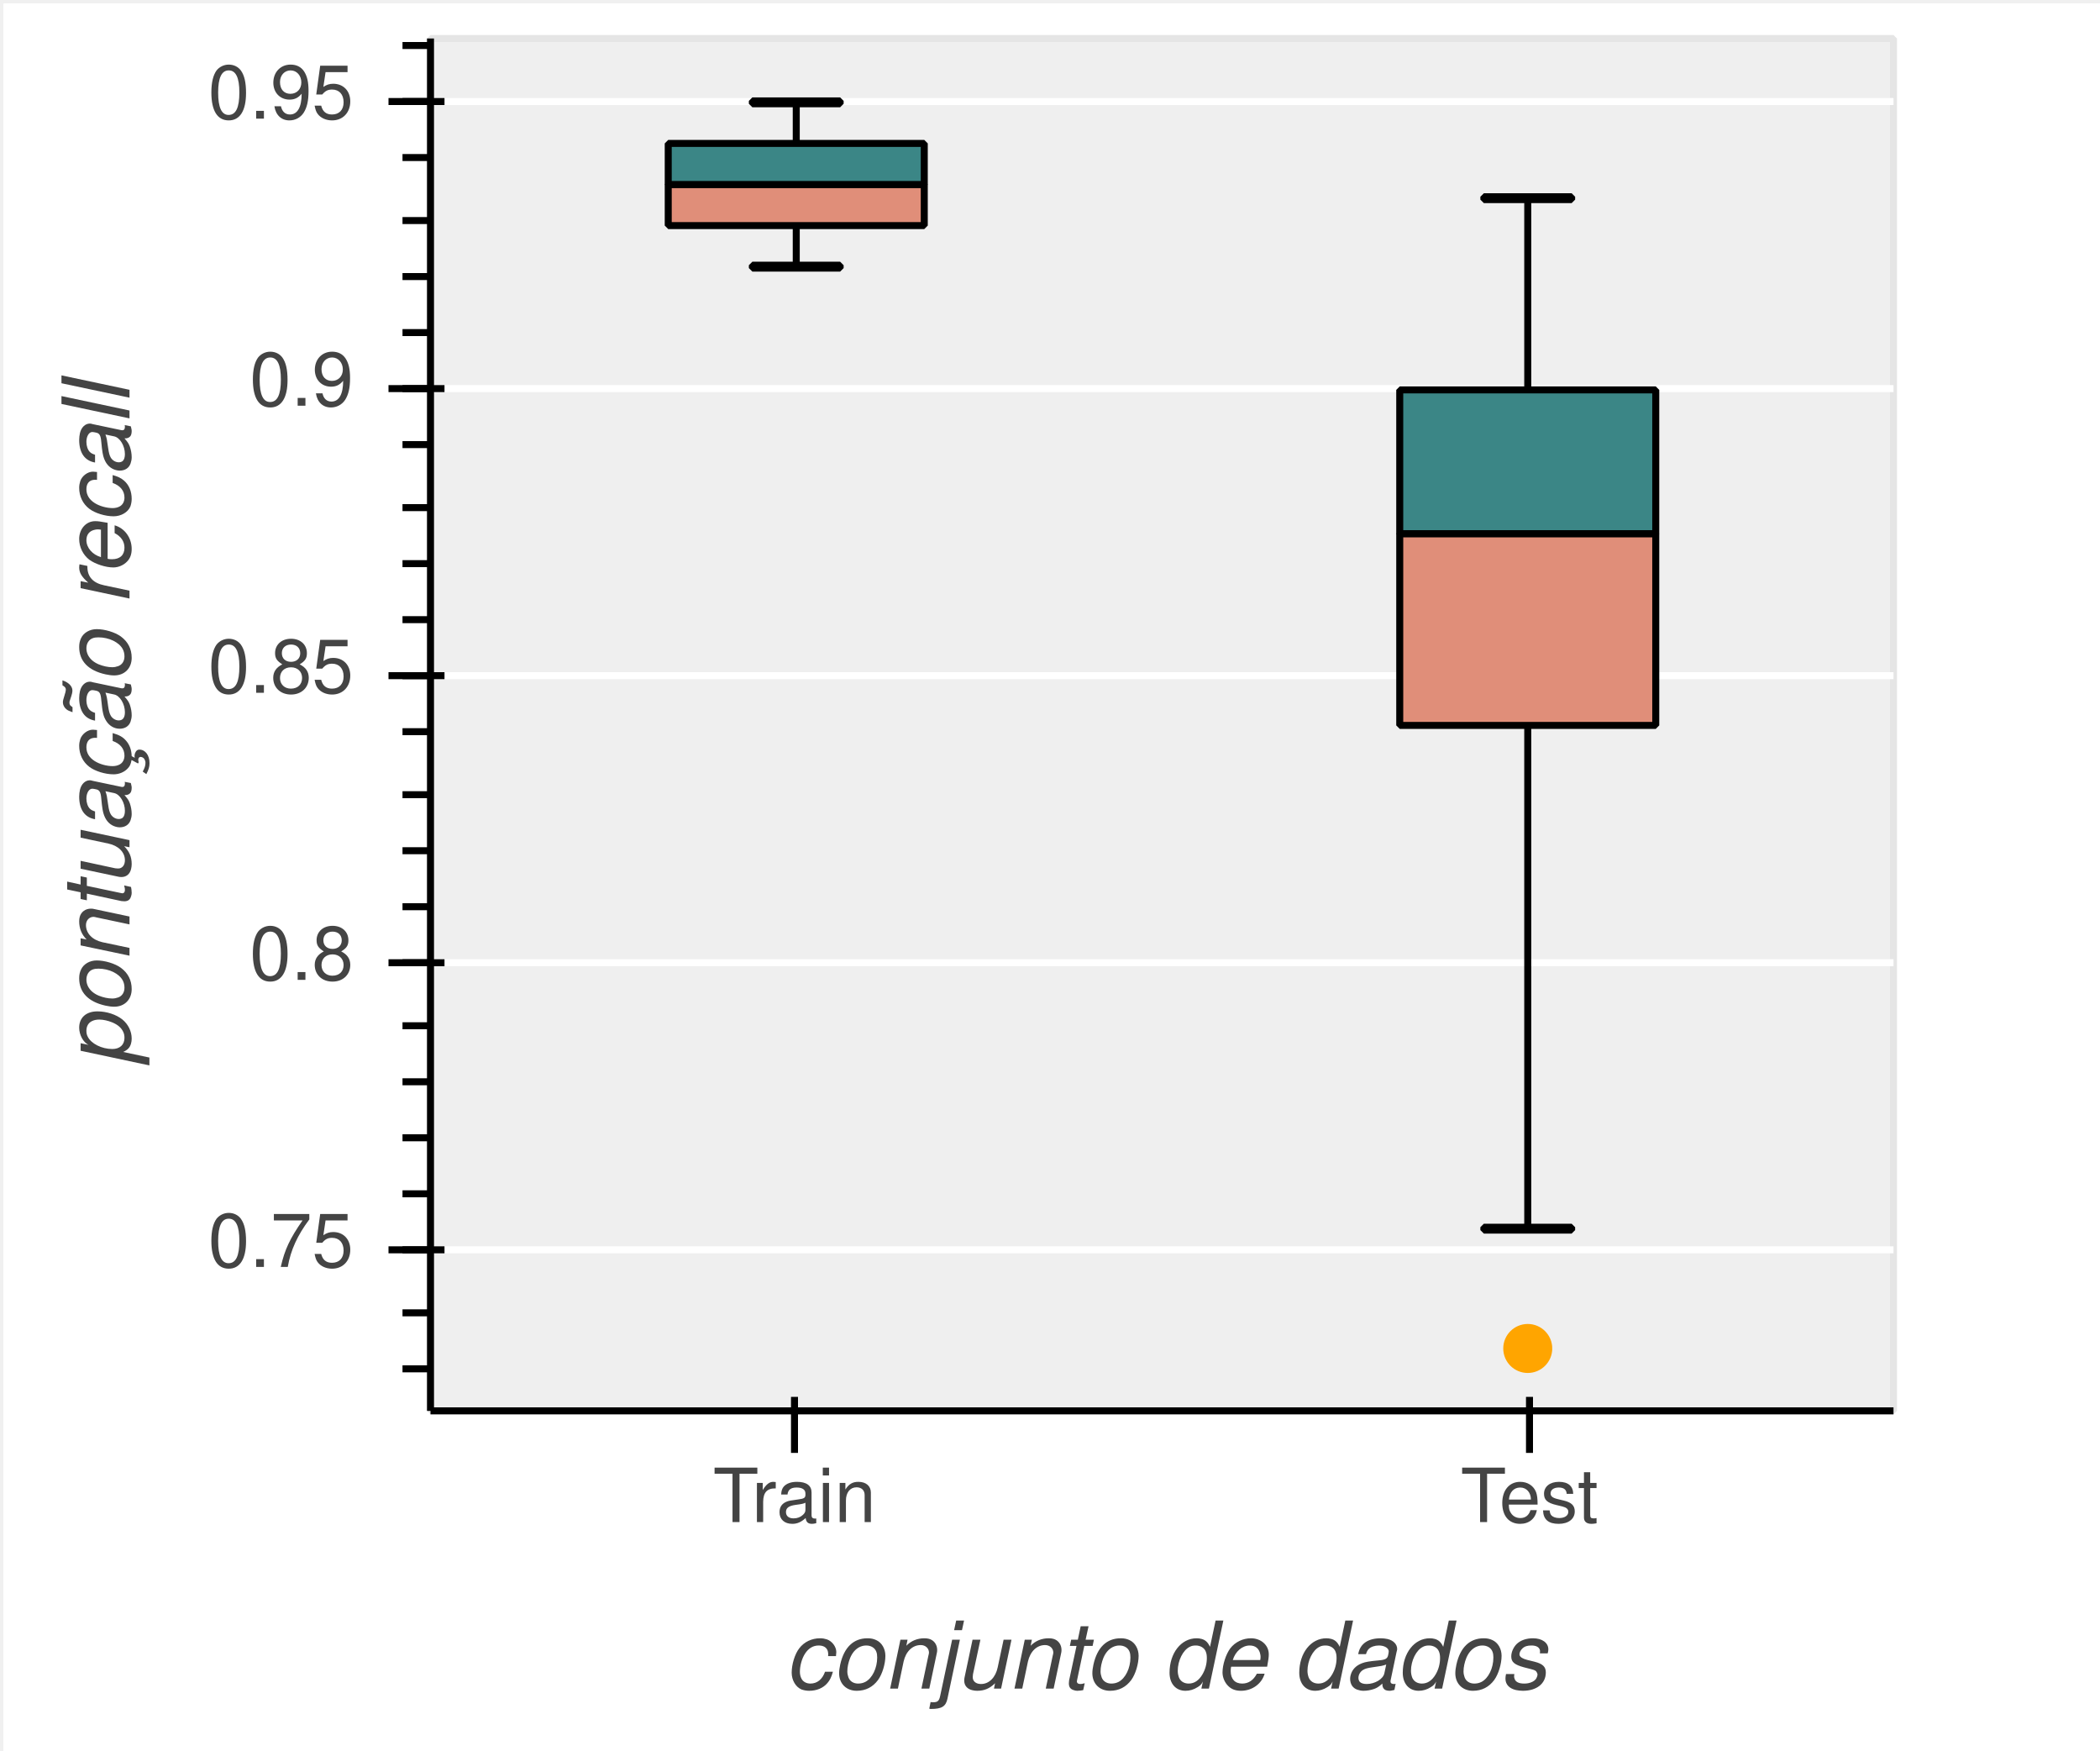
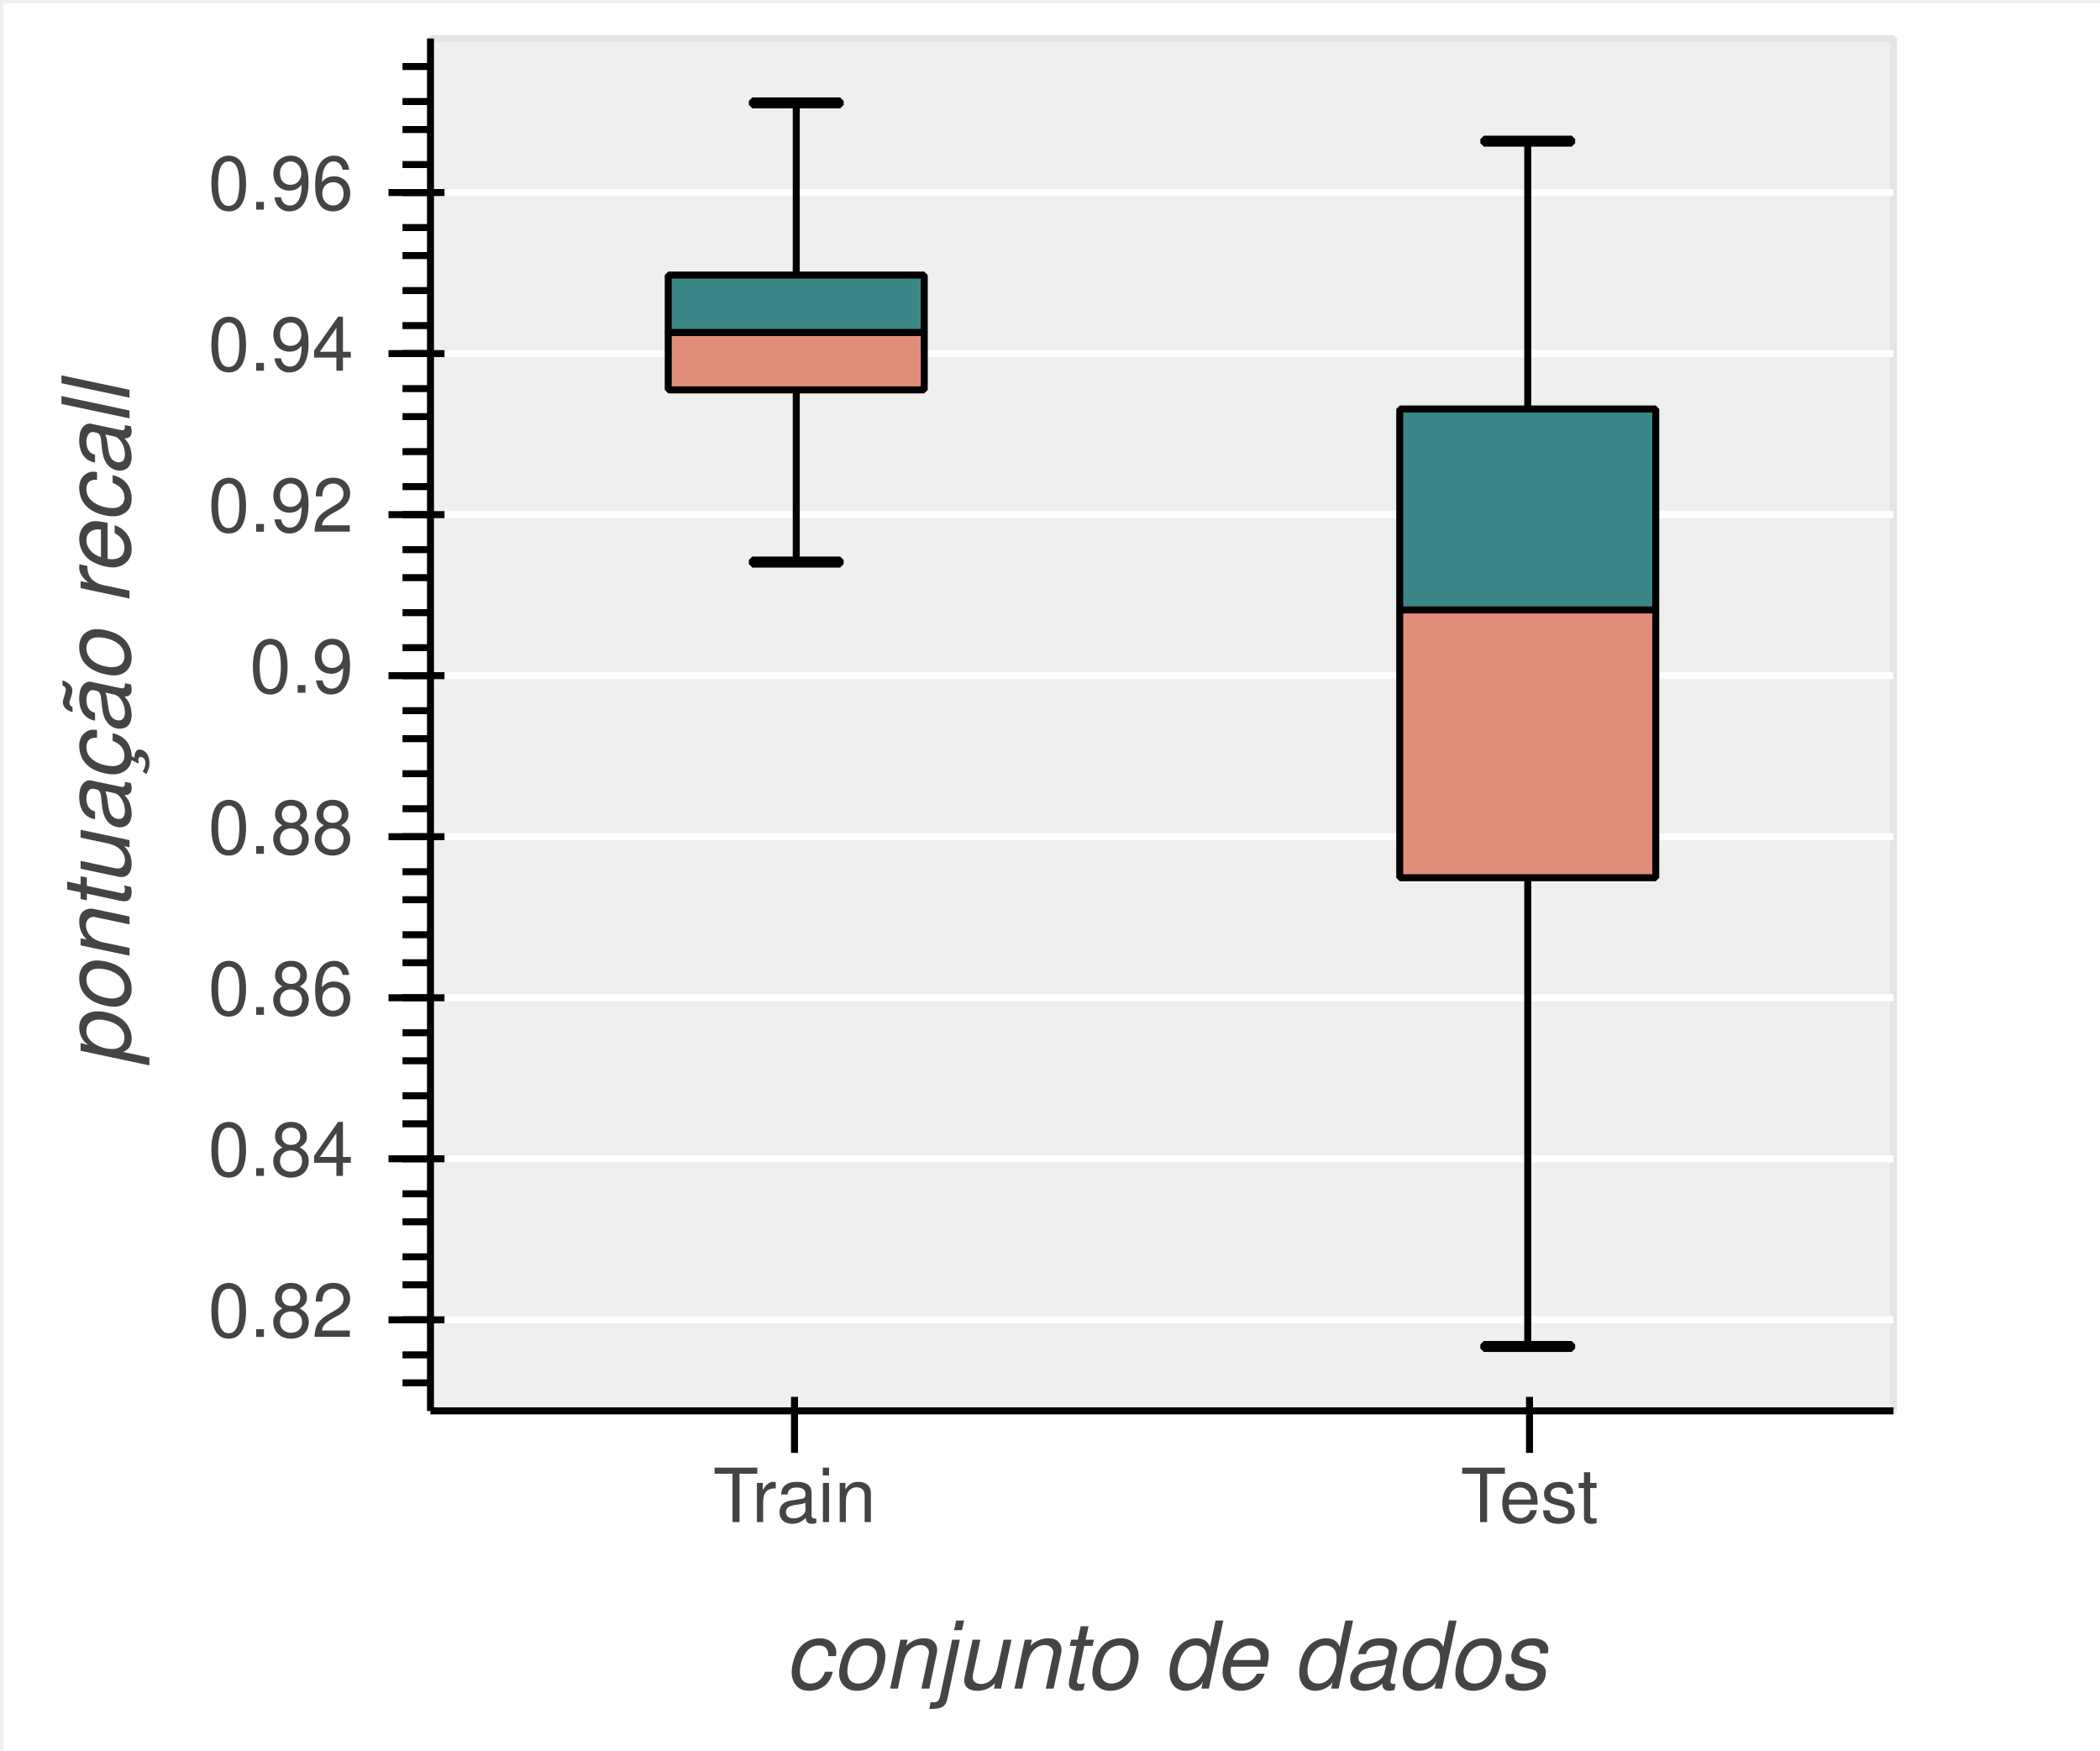
<svg xmlns="http://www.w3.org/2000/svg" version="1.1" width="300" height="250" style="width: 300px; height: 250px;">
  <defs>
-     <clipPath id="PgVOvdXdifnV">
-       <path fill="none" stroke="none" d=" M 61 5 L 270 5 L 270 201 L 61 201 L 61 5 Z" />
-     </clipPath>
-     <clipPath id="pCmdtQLogGMH">
-       <path fill="none" stroke="none" d=" M 61 5 L 270 5 L 270 201 L 61 201 L 61 5 Z" />
-     </clipPath>
-     <clipPath id="LEfupQmPIexB">
-       <path fill="none" stroke="none" d=" M 61 5 L 270 5 L 270 201 L 61 201 L 61 5 Z" />
-     </clipPath>
-     <clipPath id="NfezLQMbBRXN">
-       <path fill="none" stroke="none" d=" M 61 5 L 270 5 L 270 201 L 61 201 L 61 5 Z" />
-     </clipPath>
-     <clipPath id="zeSyeSCvSzDb">
-       <path fill="none" stroke="none" d=" M 61 5 L 270 5 L 270 201 L 61 201 L 61 5 Z" />
-     </clipPath>
-     <clipPath id="PTzVFkcRWOma">
-       <path fill="none" stroke="none" d=" M 61 5 L 270 5 L 270 201 L 61 201 L 61 5 Z" />
-     </clipPath>
-     <clipPath id="mMWCGlsETeiB">
-       <path fill="none" stroke="none" d=" M 61 5 L 270 5 L 270 201 L 61 201 L 61 5 Z" />
-     </clipPath>
-     <clipPath id="RcquVuSqossF">
-       <path fill="none" stroke="none" d=" M 61 5 L 270 5 L 270 201 L 61 201 L 61 5 Z" />
-     </clipPath>
-     <clipPath id="uTbQqfuUahJF">
-       <path fill="none" stroke="none" d=" M 61 5 L 270 5 L 270 201 L 61 201 L 61 5 Z" />
-     </clipPath>
-     <clipPath id="GWSzEFckyqTL">
+     <clipPath id="QlgDKFOWxBgA">
+       <path fill="none" stroke="none" d=" M 61 5 L 270 5 L 270 201 L 61 201 L 61 5 Z" />
+     </clipPath>
+     <clipPath id="AmbwhZisDrEd">
+       <path fill="none" stroke="none" d=" M 61 5 L 270 5 L 270 201 L 61 201 L 61 5 Z" />
+     </clipPath>
+     <clipPath id="VeFQMSJZxMRN">
+       <path fill="none" stroke="none" d=" M 61 5 L 270 5 L 270 201 L 61 201 L 61 5 Z" />
+     </clipPath>
+     <clipPath id="WdquSlqRrSFB">
+       <path fill="none" stroke="none" d=" M 61 5 L 270 5 L 270 201 L 61 201 L 61 5 Z" />
+     </clipPath>
+     <clipPath id="wnMwVGgMKwNF">
+       <path fill="none" stroke="none" d=" M 61 5 L 270 5 L 270 201 L 61 201 L 61 5 Z" />
+     </clipPath>
+     <clipPath id="zCMyBpUGngTL">
+       <path fill="none" stroke="none" d=" M 61 5 L 270 5 L 270 201 L 61 201 L 61 5 Z" />
+     </clipPath>
+     <clipPath id="NONuWtgwToTK">
+       <path fill="none" stroke="none" d=" M 61 5 L 270 5 L 270 201 L 61 201 L 61 5 Z" />
+     </clipPath>
+     <clipPath id="eoNpVbdezens">
+       <path fill="none" stroke="none" d=" M 61 5 L 270 5 L 270 201 L 61 201 L 61 5 Z" />
+     </clipPath>
+     <clipPath id="wMPVKKkISnNO">
      <path fill="none" stroke="none" d=" M 61 5 L 270 5 L 270 201 L 61 201 L 61 5 Z" />
    </clipPath>
  </defs>
  <g>
    <g transform="scale(1,1) translate(0.5,0.5)">
      <rect fill="#FFFFFF" stroke="none" x="0" y="0" width="300" height="250" />
      <rect fill="#ffffff" stroke="none" x="0" y="0" width="300" height="250" />
      <rect fill="#FFFFFF" stroke="none" x="61" y="5" width="209" height="196" />
      <rect fill="#efefef" stroke="none" x="61" y="5" width="209" height="196" />
      <g>
        <rect fill="none" stroke="#e5e5e5" x="61" y="5" width="209" height="196" stroke-linejoin="bevel" stroke-miterlimit="10" />
      </g>
-       <g clip-path="url(#PgVOvdXdifnV)">
+       <g clip-path="url(#QlgDKFOWxBgA)">
        <g>
          <g />
        </g>
      </g>
-       <g clip-path="url(#pCmdtQLogGMH)">
-         <g>
-           <g>
-             <path fill="none" stroke="white" paint-order="fill stroke markers" d=" M 61 178 L 270 178" stroke-linejoin="bevel" stroke-miterlimit="10" />
-             <path fill="none" stroke="white" paint-order="fill stroke markers" d=" M 61 137 L 270 137" stroke-linejoin="bevel" stroke-miterlimit="10" />
+       <g clip-path="url(#AmbwhZisDrEd)">
+         <g>
+           <g>
+             <path fill="none" stroke="white" paint-order="fill stroke markers" d=" M 61 188 L 270 188" stroke-linejoin="bevel" stroke-miterlimit="10" />
+             <path fill="none" stroke="white" paint-order="fill stroke markers" d=" M 61 165 L 270 165" stroke-linejoin="bevel" stroke-miterlimit="10" />
+             <path fill="none" stroke="white" paint-order="fill stroke markers" d=" M 61 142 L 270 142" stroke-linejoin="bevel" stroke-miterlimit="10" />
+             <path fill="none" stroke="white" paint-order="fill stroke markers" d=" M 61 119 L 270 119" stroke-linejoin="bevel" stroke-miterlimit="10" />
            <path fill="none" stroke="white" paint-order="fill stroke markers" d=" M 61 96 L 270 96" stroke-linejoin="bevel" stroke-miterlimit="10" />
-             <path fill="none" stroke="white" paint-order="fill stroke markers" d=" M 61 55 L 270 55" stroke-linejoin="bevel" stroke-miterlimit="10" />
-             <path fill="none" stroke="white" paint-order="fill stroke markers" d=" M 61 14 L 270 14" stroke-linejoin="bevel" stroke-miterlimit="10" />
-           </g>
-         </g>
-       </g>
-       <g clip-path="url(#LEfupQmPIexB)">
-         <g>
-           <g>
-             <path fill="none" stroke="none" />
-             <rect fill="#1f77b4" stroke="none" x="106.98" y="37.379" width="12.54" height="0.411" />
-             <rect fill="#1f77b4" stroke="none" x="211.48" y="174.772" width="12.54" height="0.411" />
-             <path fill="none" stroke="black" paint-order="fill stroke markers" d=" M 106.98 37.379 L 119.52 37.379 L 119.52 37.789 L 106.98 37.789 L 106.98 37.379 Z" stroke-linejoin="bevel" stroke-miterlimit="10" />
-             <path fill="none" stroke="black" paint-order="fill stroke markers" d=" M 211.48 174.772 L 224.02 174.772 L 224.02 175.183 L 211.48 175.183 L 211.48 174.772 Z" stroke-linejoin="bevel" stroke-miterlimit="10" />
+             <path fill="none" stroke="white" paint-order="fill stroke markers" d=" M 61 73 L 270 73" stroke-linejoin="bevel" stroke-miterlimit="10" />
+             <path fill="none" stroke="white" paint-order="fill stroke markers" d=" M 61 50 L 270 50" stroke-linejoin="bevel" stroke-miterlimit="10" />
+             <path fill="none" stroke="white" paint-order="fill stroke markers" d=" M 61 27 L 270 27" stroke-linejoin="bevel" stroke-miterlimit="10" />
+           </g>
+         </g>
+       </g>
+       <g clip-path="url(#VeFQMSJZxMRN)">
+         <g>
+           <g>
+             <path fill="none" stroke="none" />
+             <rect fill="#1f77b4" stroke="none" x="106.98" y="79.487" width="12.54" height="0.574" />
+             <rect fill="#1f77b4" stroke="none" x="211.48" y="191.517" width="12.54" height="0.574" />
+             <path fill="none" stroke="black" paint-order="fill stroke markers" d=" M 106.98 79.487 L 119.52 79.487 L 119.52 80.061 L 106.98 80.061 L 106.98 79.487 Z" stroke-linejoin="bevel" stroke-miterlimit="10" />
+             <path fill="none" stroke="black" paint-order="fill stroke markers" d=" M 211.48 191.517 L 224.02 191.517 L 224.02 192.091 L 211.48 192.091 L 211.48 191.517 Z" stroke-linejoin="bevel" stroke-miterlimit="10" />
            <path fill="none" stroke="black" paint-order="fill stroke markers" d="" stroke-linejoin="bevel" stroke-miterlimit="10" />
          </g>
        </g>
      </g>
-       <g clip-path="url(#NfezLQMbBRXN)">
-         <g>
-           <g>
-             <path fill="none" stroke="none" />
-             <rect fill="#1f77b4" stroke="none" x="106.98" y="13.909" width="12.54" height="0.411" />
-             <rect fill="#1f77b4" stroke="none" x="211.48" y="27.6" width="12.54" height="0.411" />
-             <path fill="none" stroke="black" paint-order="fill stroke markers" d=" M 106.98 13.909 L 119.52 13.909 L 119.52 14.32 L 106.98 14.32 L 106.98 13.909 Z" stroke-linejoin="bevel" stroke-miterlimit="10" />
-             <path fill="none" stroke="black" paint-order="fill stroke markers" d=" M 211.48 27.6 L 224.02 27.6 L 224.02 28.01 L 211.48 28.01 L 211.48 27.6 Z" stroke-linejoin="bevel" stroke-miterlimit="10" />
+       <g clip-path="url(#WdquSlqRrSFB)">
+         <g>
+           <g>
+             <path fill="none" stroke="none" />
+             <rect fill="#1f77b4" stroke="none" x="106.98" y="13.909" width="12.54" height="0.574" />
+             <rect fill="#1f77b4" stroke="none" x="211.48" y="19.374" width="12.54" height="0.574" />
+             <path fill="none" stroke="black" paint-order="fill stroke markers" d=" M 106.98 13.909 L 119.52 13.909 L 119.52 14.483 L 106.98 14.483 L 106.98 13.909 Z" stroke-linejoin="bevel" stroke-miterlimit="10" />
+             <path fill="none" stroke="black" paint-order="fill stroke markers" d=" M 211.48 19.374 L 224.02 19.374 L 224.02 19.948 L 211.48 19.948 L 211.48 19.374 Z" stroke-linejoin="bevel" stroke-miterlimit="10" />
            <path fill="none" stroke="black" paint-order="fill stroke markers" d="" stroke-linejoin="bevel" stroke-miterlimit="10" />
          </g>
        </g>
      </g>
-       <g clip-path="url(#zeSyeSCvSzDb)">
-         <g>
-           <g>
-             <path fill="none" stroke="none" />
-             <path fill="none" stroke="black" paint-order="fill stroke markers" d=" M 113.25 37.584 L 113.25 31.717" stroke-linejoin="bevel" stroke-miterlimit="10" />
-             <path fill="none" stroke="black" paint-order="fill stroke markers" d=" M 217.75 174.978 L 217.75 103.103" stroke-linejoin="bevel" stroke-miterlimit="10" />
-           </g>
-         </g>
-       </g>
-       <g clip-path="url(#PTzVFkcRWOma)">
-         <g>
-           <g>
-             <path fill="none" stroke="none" />
-             <path fill="none" stroke="black" paint-order="fill stroke markers" d=" M 113.25 19.982 L 113.25 14.114" stroke-linejoin="bevel" stroke-miterlimit="10" />
-             <path fill="none" stroke="black" paint-order="fill stroke markers" d=" M 217.75 55.186 L 217.75 27.805" stroke-linejoin="bevel" stroke-miterlimit="10" />
-           </g>
-         </g>
-       </g>
-       <g clip-path="url(#mMWCGlsETeiB)">
-         <g>
-           <g>
-             <path fill="none" stroke="none" />
-             <path fill="#E08E79" stroke="none" paint-order="stroke fill markers" d=" M 94.962 25.849 L 131.538 25.849 L 131.538 31.717 L 94.962 31.717 L 94.962 25.849 Z" />
-             <path fill="none" stroke="black" paint-order="fill stroke markers" d=" M 94.962 25.849 L 131.538 25.849 L 131.538 31.717 L 94.962 31.717 L 94.962 25.849 Z" stroke-linejoin="bevel" stroke-miterlimit="10" />
-             <path fill="#E08E79" stroke="none" paint-order="stroke fill markers" d=" M 199.463 75.722 L 236.037 75.722 L 236.037 103.103 L 199.463 103.103 L 199.463 75.722 Z" />
-             <path fill="none" stroke="black" paint-order="fill stroke markers" d=" M 199.463 75.722 L 236.037 75.722 L 236.037 103.103 L 199.463 103.103 L 199.463 75.722 Z" stroke-linejoin="bevel" stroke-miterlimit="10" />
-           </g>
-         </g>
-       </g>
-       <g clip-path="url(#RcquVuSqossF)">
-         <g>
-           <g>
-             <path fill="none" stroke="none" />
-             <path fill="#3B8686" stroke="none" paint-order="stroke fill markers" d=" M 94.962 25.849 L 131.538 25.849 L 131.538 19.982 L 94.962 19.982 L 94.962 25.849 Z" />
-             <path fill="none" stroke="black" paint-order="fill stroke markers" d=" M 94.962 25.849 L 131.538 25.849 L 131.538 19.982 L 94.962 19.982 L 94.962 25.849 Z" stroke-linejoin="bevel" stroke-miterlimit="10" />
-             <path fill="#3B8686" stroke="none" paint-order="stroke fill markers" d=" M 199.463 75.722 L 236.037 75.722 L 236.037 55.186 L 199.463 55.186 L 199.463 75.722 Z" />
-             <path fill="none" stroke="black" paint-order="fill stroke markers" d=" M 199.463 75.722 L 236.037 75.722 L 236.037 55.186 L 199.463 55.186 L 199.463 75.722 Z" stroke-linejoin="bevel" stroke-miterlimit="10" />
-           </g>
-         </g>
-       </g>
-       <g clip-path="url(#uTbQqfuUahJF)">
-         <g>
-           <g>
-             <path fill="none" stroke="none" />
-             <path fill="orange" stroke="orange" paint-order="fill stroke markers" d=" M 219.75 192.091 A 2 2 0 1 1 219.75 192.089" stroke-linejoin="bevel" stroke-miterlimit="10" stroke-width="3" />
+       <g clip-path="url(#wnMwVGgMKwNF)">
+         <g>
+           <g>
+             <path fill="none" stroke="none" />
+             <path fill="none" stroke="black" paint-order="fill stroke markers" d=" M 113.25 79.774 L 113.25 55.182" stroke-linejoin="bevel" stroke-miterlimit="10" />
+             <path fill="none" stroke="black" paint-order="fill stroke markers" d=" M 217.75 191.804 L 217.75 124.859" stroke-linejoin="bevel" stroke-miterlimit="10" />
+           </g>
+         </g>
+       </g>
+       <g clip-path="url(#zCMyBpUGngTL)">
+         <g>
+           <g>
+             <path fill="none" stroke="none" />
+             <path fill="none" stroke="black" paint-order="fill stroke markers" d=" M 113.25 38.788 L 113.25 14.196" stroke-linejoin="bevel" stroke-miterlimit="10" />
+             <path fill="none" stroke="black" paint-order="fill stroke markers" d=" M 217.75 57.915 L 217.75 19.661" stroke-linejoin="bevel" stroke-miterlimit="10" />
+           </g>
+         </g>
+       </g>
+       <g clip-path="url(#NONuWtgwToTK)">
+         <g>
+           <g>
+             <path fill="none" stroke="none" />
+             <path fill="#E08E79" stroke="none" paint-order="stroke fill markers" d=" M 94.962 46.985 L 131.538 46.985 L 131.538 55.182 L 94.962 55.182 L 94.962 46.985 Z" />
+             <path fill="none" stroke="black" paint-order="fill stroke markers" d=" M 94.962 46.985 L 131.538 46.985 L 131.538 55.182 L 94.962 55.182 L 94.962 46.985 Z" stroke-linejoin="bevel" stroke-miterlimit="10" />
+             <path fill="#E08E79" stroke="none" paint-order="stroke fill markers" d=" M 199.463 86.605 L 236.037 86.605 L 236.037 124.859 L 199.463 124.859 L 199.463 86.605 Z" />
+             <path fill="none" stroke="black" paint-order="fill stroke markers" d=" M 199.463 86.605 L 236.037 86.605 L 236.037 124.859 L 199.463 124.859 L 199.463 86.605 Z" stroke-linejoin="bevel" stroke-miterlimit="10" />
+           </g>
+         </g>
+       </g>
+       <g clip-path="url(#eoNpVbdezens)">
+         <g>
+           <g>
+             <path fill="none" stroke="none" />
+             <path fill="#3B8686" stroke="none" paint-order="stroke fill markers" d=" M 94.962 46.985 L 131.538 46.985 L 131.538 38.788 L 94.962 38.788 L 94.962 46.985 Z" />
+             <path fill="none" stroke="black" paint-order="fill stroke markers" d=" M 94.962 46.985 L 131.538 46.985 L 131.538 38.788 L 94.962 38.788 L 94.962 46.985 Z" stroke-linejoin="bevel" stroke-miterlimit="10" />
+             <path fill="#3B8686" stroke="none" paint-order="stroke fill markers" d=" M 199.463 86.605 L 236.037 86.605 L 236.037 57.915 L 199.463 57.915 L 199.463 86.605 Z" />
+             <path fill="none" stroke="black" paint-order="fill stroke markers" d=" M 199.463 86.605 L 236.037 86.605 L 236.037 57.915 L 199.463 57.915 L 199.463 86.605 Z" stroke-linejoin="bevel" stroke-miterlimit="10" />
          </g>
        </g>
      </g>
      <g />
      <g />
      <g>
        <g fill="#444444">
          <path fill="none" stroke="black" paint-order="fill stroke markers" d=" M 61 201 L 270 201" stroke-linejoin="bevel" stroke-miterlimit="10" />
          <path fill="none" stroke="black" paint-order="fill stroke markers" d=" M 113 207 L 113 199" stroke-linejoin="bevel" stroke-miterlimit="10" />
          <path fill="" stroke="black" paint-order="fill stroke markers" d=" M 218 207 L 218 199" stroke-linejoin="bevel" stroke-miterlimit="10" />
          <g transform="translate(113,212) rotate(0,0,0)">
            <text fill="" stroke="none" font-family="helvetica" font-size="8pt" font-style="normal" font-weight="normal" text-decoration="normal" x="0" y="0" text-anchor="middle" dominant-baseline="hanging">Train</text>
            <g transform="rotate(0,0,0) translate(-113,-212) translate(218,212) rotate(0,0,0)">
              <text fill="" stroke="none" font-family="helvetica" font-size="8pt" font-style="normal" font-weight="normal" text-decoration="normal" x="0" y="0" text-anchor="middle" dominant-baseline="hanging">Test</text>
              <g transform="rotate(0,0,0) translate(-218,-212) translate(166,232) rotate(0,0,0)">
                <text fill="" stroke="none" font-family="helvetica" font-size="10pt" font-style="italic" font-weight="normal" text-decoration="normal" x="0" y="0" text-anchor="middle" dominant-baseline="hanging">conjunto de dados</text>
                <g transform="rotate(0,0,0) translate(-166,-232)" />
              </g>
            </g>
          </g>
        </g>
      </g>
      <g>
        <g fill="#444444">
          <path fill="none" stroke="black" paint-order="fill stroke markers" d=" M 61 201 L 61 5" stroke-linejoin="bevel" stroke-miterlimit="10" />
-           <path fill="none" stroke="black" paint-order="fill stroke markers" d=" M 55 178 L 63 178" stroke-linejoin="bevel" stroke-miterlimit="10" />
-           <path fill="none" stroke="black" paint-order="fill stroke markers" d=" M 55 137 L 63 137" stroke-linejoin="bevel" stroke-miterlimit="10" />
+           <path fill="none" stroke="black" paint-order="fill stroke markers" d=" M 55 188 L 63 188" stroke-linejoin="bevel" stroke-miterlimit="10" />
+           <path fill="none" stroke="black" paint-order="fill stroke markers" d=" M 55 165 L 63 165" stroke-linejoin="bevel" stroke-miterlimit="10" />
+           <path fill="none" stroke="black" paint-order="fill stroke markers" d=" M 55 142 L 63 142" stroke-linejoin="bevel" stroke-miterlimit="10" />
+           <path fill="none" stroke="black" paint-order="fill stroke markers" d=" M 55 119 L 63 119" stroke-linejoin="bevel" stroke-miterlimit="10" />
          <path fill="none" stroke="black" paint-order="fill stroke markers" d=" M 55 96 L 63 96" stroke-linejoin="bevel" stroke-miterlimit="10" />
-           <path fill="none" stroke="black" paint-order="fill stroke markers" d=" M 55 55 L 63 55" stroke-linejoin="bevel" stroke-miterlimit="10" />
-           <path fill="none" stroke="black" paint-order="fill stroke markers" d=" M 55 14 L 63 14" stroke-linejoin="bevel" stroke-miterlimit="10" />
-           <path fill="none" stroke="black" paint-order="fill stroke markers" d=" M 57 187 L 61 187" stroke-linejoin="bevel" stroke-miterlimit="10" />
-           <path fill="none" stroke="black" paint-order="fill stroke markers" d=" M 57 195 L 61 195" stroke-linejoin="bevel" stroke-miterlimit="10" />
-           <path fill="none" stroke="black" paint-order="fill stroke markers" d=" M 57 178 L 61 178" stroke-linejoin="bevel" stroke-miterlimit="10" />
+           <path fill="none" stroke="black" paint-order="fill stroke markers" d=" M 55 73 L 63 73" stroke-linejoin="bevel" stroke-miterlimit="10" />
+           <path fill="none" stroke="black" paint-order="fill stroke markers" d=" M 55 50 L 63 50" stroke-linejoin="bevel" stroke-miterlimit="10" />
+           <path fill="none" stroke="black" paint-order="fill stroke markers" d=" M 55 27 L 63 27" stroke-linejoin="bevel" stroke-miterlimit="10" />
+           <path fill="none" stroke="black" paint-order="fill stroke markers" d=" M 57 193 L 61 193" stroke-linejoin="bevel" stroke-miterlimit="10" />
+           <path fill="none" stroke="black" paint-order="fill stroke markers" d=" M 57 197 L 61 197" stroke-linejoin="bevel" stroke-miterlimit="10" />
+           <path fill="none" stroke="black" paint-order="fill stroke markers" d=" M 57 188 L 61 188" stroke-linejoin="bevel" stroke-miterlimit="10" />
+           <path fill="none" stroke="black" paint-order="fill stroke markers" d=" M 57 183 L 61 183" stroke-linejoin="bevel" stroke-miterlimit="10" />
+           <path fill="none" stroke="black" paint-order="fill stroke markers" d=" M 57 179 L 61 179" stroke-linejoin="bevel" stroke-miterlimit="10" />
+           <path fill="none" stroke="black" paint-order="fill stroke markers" d=" M 57 174 L 61 174" stroke-linejoin="bevel" stroke-miterlimit="10" />
          <path fill="none" stroke="black" paint-order="fill stroke markers" d=" M 57 170 L 61 170" stroke-linejoin="bevel" stroke-miterlimit="10" />
-           <path fill="none" stroke="black" paint-order="fill stroke markers" d=" M 57 162 L 61 162" stroke-linejoin="bevel" stroke-miterlimit="10" />
-           <path fill="none" stroke="black" paint-order="fill stroke markers" d=" M 57 154 L 61 154" stroke-linejoin="bevel" stroke-miterlimit="10" />
-           <path fill="none" stroke="black" paint-order="fill stroke markers" d=" M 57 146 L 61 146" stroke-linejoin="bevel" stroke-miterlimit="10" />
+           <path fill="none" stroke="black" paint-order="fill stroke markers" d=" M 57 165 L 61 165" stroke-linejoin="bevel" stroke-miterlimit="10" />
+           <path fill="none" stroke="black" paint-order="fill stroke markers" d=" M 57 160 L 61 160" stroke-linejoin="bevel" stroke-miterlimit="10" />
+           <path fill="none" stroke="black" paint-order="fill stroke markers" d=" M 57 156 L 61 156" stroke-linejoin="bevel" stroke-miterlimit="10" />
+           <path fill="none" stroke="black" paint-order="fill stroke markers" d=" M 57 151 L 61 151" stroke-linejoin="bevel" stroke-miterlimit="10" />
+           <path fill="none" stroke="black" paint-order="fill stroke markers" d=" M 57 147 L 61 147" stroke-linejoin="bevel" stroke-miterlimit="10" />
+           <path fill="none" stroke="black" paint-order="fill stroke markers" d=" M 57 142 L 61 142" stroke-linejoin="bevel" stroke-miterlimit="10" />
          <path fill="none" stroke="black" paint-order="fill stroke markers" d=" M 57 137 L 61 137" stroke-linejoin="bevel" stroke-miterlimit="10" />
-           <path fill="none" stroke="black" paint-order="fill stroke markers" d=" M 57 129 L 61 129" stroke-linejoin="bevel" stroke-miterlimit="10" />
-           <path fill="none" stroke="black" paint-order="fill stroke markers" d=" M 57 121 L 61 121" stroke-linejoin="bevel" stroke-miterlimit="10" />
-           <path fill="none" stroke="black" paint-order="fill stroke markers" d=" M 57 113 L 61 113" stroke-linejoin="bevel" stroke-miterlimit="10" />
-           <path fill="none" stroke="black" paint-order="fill stroke markers" d=" M 57 104 L 61 104" stroke-linejoin="bevel" stroke-miterlimit="10" />
+           <path fill="none" stroke="black" paint-order="fill stroke markers" d=" M 57 133 L 61 133" stroke-linejoin="bevel" stroke-miterlimit="10" />
+           <path fill="none" stroke="black" paint-order="fill stroke markers" d=" M 57 128 L 61 128" stroke-linejoin="bevel" stroke-miterlimit="10" />
+           <path fill="none" stroke="black" paint-order="fill stroke markers" d=" M 57 124 L 61 124" stroke-linejoin="bevel" stroke-miterlimit="10" />
+           <path fill="none" stroke="black" paint-order="fill stroke markers" d=" M 57 119 L 61 119" stroke-linejoin="bevel" stroke-miterlimit="10" />
+           <path fill="none" stroke="black" paint-order="fill stroke markers" d=" M 57 115 L 61 115" stroke-linejoin="bevel" stroke-miterlimit="10" />
+           <path fill="none" stroke="black" paint-order="fill stroke markers" d=" M 57 110 L 61 110" stroke-linejoin="bevel" stroke-miterlimit="10" />
+           <path fill="none" stroke="black" paint-order="fill stroke markers" d=" M 57 105 L 61 105" stroke-linejoin="bevel" stroke-miterlimit="10" />
+           <path fill="none" stroke="black" paint-order="fill stroke markers" d=" M 57 101 L 61 101" stroke-linejoin="bevel" stroke-miterlimit="10" />
          <path fill="none" stroke="black" paint-order="fill stroke markers" d=" M 57 96 L 61 96" stroke-linejoin="bevel" stroke-miterlimit="10" />
-           <path fill="none" stroke="black" paint-order="fill stroke markers" d=" M 57 88 L 61 88" stroke-linejoin="bevel" stroke-miterlimit="10" />
-           <path fill="none" stroke="black" paint-order="fill stroke markers" d=" M 57 80 L 61 80" stroke-linejoin="bevel" stroke-miterlimit="10" />
-           <path fill="none" stroke="black" paint-order="fill stroke markers" d=" M 57 72 L 61 72" stroke-linejoin="bevel" stroke-miterlimit="10" />
-           <path fill="none" stroke="black" paint-order="fill stroke markers" d=" M 57 63 L 61 63" stroke-linejoin="bevel" stroke-miterlimit="10" />
+           <path fill="none" stroke="black" paint-order="fill stroke markers" d=" M 57 92 L 61 92" stroke-linejoin="bevel" stroke-miterlimit="10" />
+           <path fill="none" stroke="black" paint-order="fill stroke markers" d=" M 57 87 L 61 87" stroke-linejoin="bevel" stroke-miterlimit="10" />
+           <path fill="none" stroke="black" paint-order="fill stroke markers" d=" M 57 82 L 61 82" stroke-linejoin="bevel" stroke-miterlimit="10" />
+           <path fill="none" stroke="black" paint-order="fill stroke markers" d=" M 57 78 L 61 78" stroke-linejoin="bevel" stroke-miterlimit="10" />
+           <path fill="none" stroke="black" paint-order="fill stroke markers" d=" M 57 73 L 61 73" stroke-linejoin="bevel" stroke-miterlimit="10" />
+           <path fill="none" stroke="black" paint-order="fill stroke markers" d=" M 57 69 L 61 69" stroke-linejoin="bevel" stroke-miterlimit="10" />
+           <path fill="none" stroke="black" paint-order="fill stroke markers" d=" M 57 64 L 61 64" stroke-linejoin="bevel" stroke-miterlimit="10" />
+           <path fill="none" stroke="black" paint-order="fill stroke markers" d=" M 57 59 L 61 59" stroke-linejoin="bevel" stroke-miterlimit="10" />
          <path fill="none" stroke="black" paint-order="fill stroke markers" d=" M 57 55 L 61 55" stroke-linejoin="bevel" stroke-miterlimit="10" />
-           <path fill="none" stroke="black" paint-order="fill stroke markers" d=" M 57 47 L 61 47" stroke-linejoin="bevel" stroke-miterlimit="10" />
-           <path fill="none" stroke="black" paint-order="fill stroke markers" d=" M 57 39 L 61 39" stroke-linejoin="bevel" stroke-miterlimit="10" />
-           <path fill="none" stroke="black" paint-order="fill stroke markers" d=" M 57 31 L 61 31" stroke-linejoin="bevel" stroke-miterlimit="10" />
-           <path fill="none" stroke="black" paint-order="fill stroke markers" d=" M 57 22 L 61 22" stroke-linejoin="bevel" stroke-miterlimit="10" />
+           <path fill="none" stroke="black" paint-order="fill stroke markers" d=" M 57 50 L 61 50" stroke-linejoin="bevel" stroke-miterlimit="10" />
+           <path fill="none" stroke="black" paint-order="fill stroke markers" d=" M 57 46 L 61 46" stroke-linejoin="bevel" stroke-miterlimit="10" />
+           <path fill="none" stroke="black" paint-order="fill stroke markers" d=" M 57 41 L 61 41" stroke-linejoin="bevel" stroke-miterlimit="10" />
+           <path fill="none" stroke="black" paint-order="fill stroke markers" d=" M 57 36 L 61 36" stroke-linejoin="bevel" stroke-miterlimit="10" />
+           <path fill="none" stroke="black" paint-order="fill stroke markers" d=" M 57 32 L 61 32" stroke-linejoin="bevel" stroke-miterlimit="10" />
+           <path fill="none" stroke="black" paint-order="fill stroke markers" d=" M 57 27 L 61 27" stroke-linejoin="bevel" stroke-miterlimit="10" />
+           <path fill="none" stroke="black" paint-order="fill stroke markers" d=" M 57 23 L 61 23" stroke-linejoin="bevel" stroke-miterlimit="10" />
+           <path fill="none" stroke="black" paint-order="fill stroke markers" d=" M 57 18 L 61 18" stroke-linejoin="bevel" stroke-miterlimit="10" />
          <path fill="none" stroke="black" paint-order="fill stroke markers" d=" M 57 14 L 61 14" stroke-linejoin="bevel" stroke-miterlimit="10" />
-           <path fill="" stroke="black" paint-order="fill stroke markers" d=" M 57 6 L 61 6" stroke-linejoin="bevel" stroke-miterlimit="10" />
-           <g transform="translate(50,178) rotate(0,0,0)">
-             <text fill="" stroke="none" font-family="helvetica" font-size="8pt" font-style="normal" font-weight="normal" text-decoration="normal" x="0" y="0" text-anchor="end" dominant-baseline="central">0.75</text>
-             <g transform="rotate(0,0,0) translate(-50,-178) translate(50,137) rotate(0,0,0)">
-               <text fill="" stroke="none" font-family="helvetica" font-size="8pt" font-style="normal" font-weight="normal" text-decoration="normal" x="0" y="0" text-anchor="end" dominant-baseline="central">0.8</text>
-               <g transform="rotate(0,0,0) translate(-50,-137) translate(50,96) rotate(0,0,0)">
-                 <text fill="" stroke="none" font-family="helvetica" font-size="8pt" font-style="normal" font-weight="normal" text-decoration="normal" x="0" y="0" text-anchor="end" dominant-baseline="central">0.85</text>
-                 <g transform="rotate(0,0,0) translate(-50,-96) translate(50,55) rotate(0,0,0)">
-                   <text fill="" stroke="none" font-family="helvetica" font-size="8pt" font-style="normal" font-weight="normal" text-decoration="normal" x="0" y="0" text-anchor="end" dominant-baseline="central">0.9</text>
-                   <g transform="rotate(0,0,0) translate(-50,-55) translate(50,14) rotate(0,0,0)">
-                     <text fill="" stroke="none" font-family="helvetica" font-size="8pt" font-style="normal" font-weight="normal" text-decoration="normal" x="0" y="0" text-anchor="end" dominant-baseline="central">0.95</text>
-                     <g transform="rotate(0,0,0) translate(-50,-14) translate(18,103) rotate(-90,0,0)">
-                       <text fill="" stroke="none" font-family="helvetica" font-size="10pt" font-style="italic" font-weight="normal" text-decoration="normal" x="0" y="0" text-anchor="middle" dominant-baseline="alphabetic">pontuação recall</text>
-                       <g transform="rotate(90,0,0) translate(-18,-103)" />
+           <path fill="" stroke="black" paint-order="fill stroke markers" d=" M 57 9 L 61 9" stroke-linejoin="bevel" stroke-miterlimit="10" />
+           <g transform="translate(50,188) rotate(0,0,0)">
+             <text fill="" stroke="none" font-family="helvetica" font-size="8pt" font-style="normal" font-weight="normal" text-decoration="normal" x="0" y="0" text-anchor="end" dominant-baseline="central">0.82</text>
+             <g transform="rotate(0,0,0) translate(-50,-188) translate(50,165) rotate(0,0,0)">
+               <text fill="" stroke="none" font-family="helvetica" font-size="8pt" font-style="normal" font-weight="normal" text-decoration="normal" x="0" y="0" text-anchor="end" dominant-baseline="central">0.84</text>
+               <g transform="rotate(0,0,0) translate(-50,-165) translate(50,142) rotate(0,0,0)">
+                 <text fill="" stroke="none" font-family="helvetica" font-size="8pt" font-style="normal" font-weight="normal" text-decoration="normal" x="0" y="0" text-anchor="end" dominant-baseline="central">0.86</text>
+                 <g transform="rotate(0,0,0) translate(-50,-142) translate(50,119) rotate(0,0,0)">
+                   <text fill="" stroke="none" font-family="helvetica" font-size="8pt" font-style="normal" font-weight="normal" text-decoration="normal" x="0" y="0" text-anchor="end" dominant-baseline="central">0.88</text>
+                   <g transform="rotate(0,0,0) translate(-50,-119) translate(50,96) rotate(0,0,0)">
+                     <text fill="" stroke="none" font-family="helvetica" font-size="8pt" font-style="normal" font-weight="normal" text-decoration="normal" x="0" y="0" text-anchor="end" dominant-baseline="central">0.9</text>
+                     <g transform="rotate(0,0,0) translate(-50,-96) translate(50,73) rotate(0,0,0)">
+                       <text fill="" stroke="none" font-family="helvetica" font-size="8pt" font-style="normal" font-weight="normal" text-decoration="normal" x="0" y="0" text-anchor="end" dominant-baseline="central">0.92</text>
+                       <g transform="rotate(0,0,0) translate(-50,-73) translate(50,50) rotate(0,0,0)">
+                         <text fill="" stroke="none" font-family="helvetica" font-size="8pt" font-style="normal" font-weight="normal" text-decoration="normal" x="0" y="0" text-anchor="end" dominant-baseline="central">0.94</text>
+                         <g transform="rotate(0,0,0) translate(-50,-50) translate(50,27) rotate(0,0,0)">
+                           <text fill="" stroke="none" font-family="helvetica" font-size="8pt" font-style="normal" font-weight="normal" text-decoration="normal" x="0" y="0" text-anchor="end" dominant-baseline="central">0.96</text>
+                           <g transform="rotate(0,0,0) translate(-50,-27) translate(18,103) rotate(-90,0,0)">
+                             <text fill="" stroke="none" font-family="helvetica" font-size="10pt" font-style="italic" font-weight="normal" text-decoration="normal" x="0" y="0" text-anchor="middle" dominant-baseline="alphabetic">pontuação recall</text>
+                             <g transform="rotate(90,0,0) translate(-18,-103)" />
+                           </g>
+                         </g>
+                       </g>
                    </g>
                  </g>
                </g>
              </g>
            </g>
          </g>
        </g>
      </g>
-       <g clip-path="url(#GWSzEFckyqTL)">
+       <g clip-path="url(#wMPVKKkISnNO)">
        <g />
      </g>
    </g>
  </g>
</svg>
